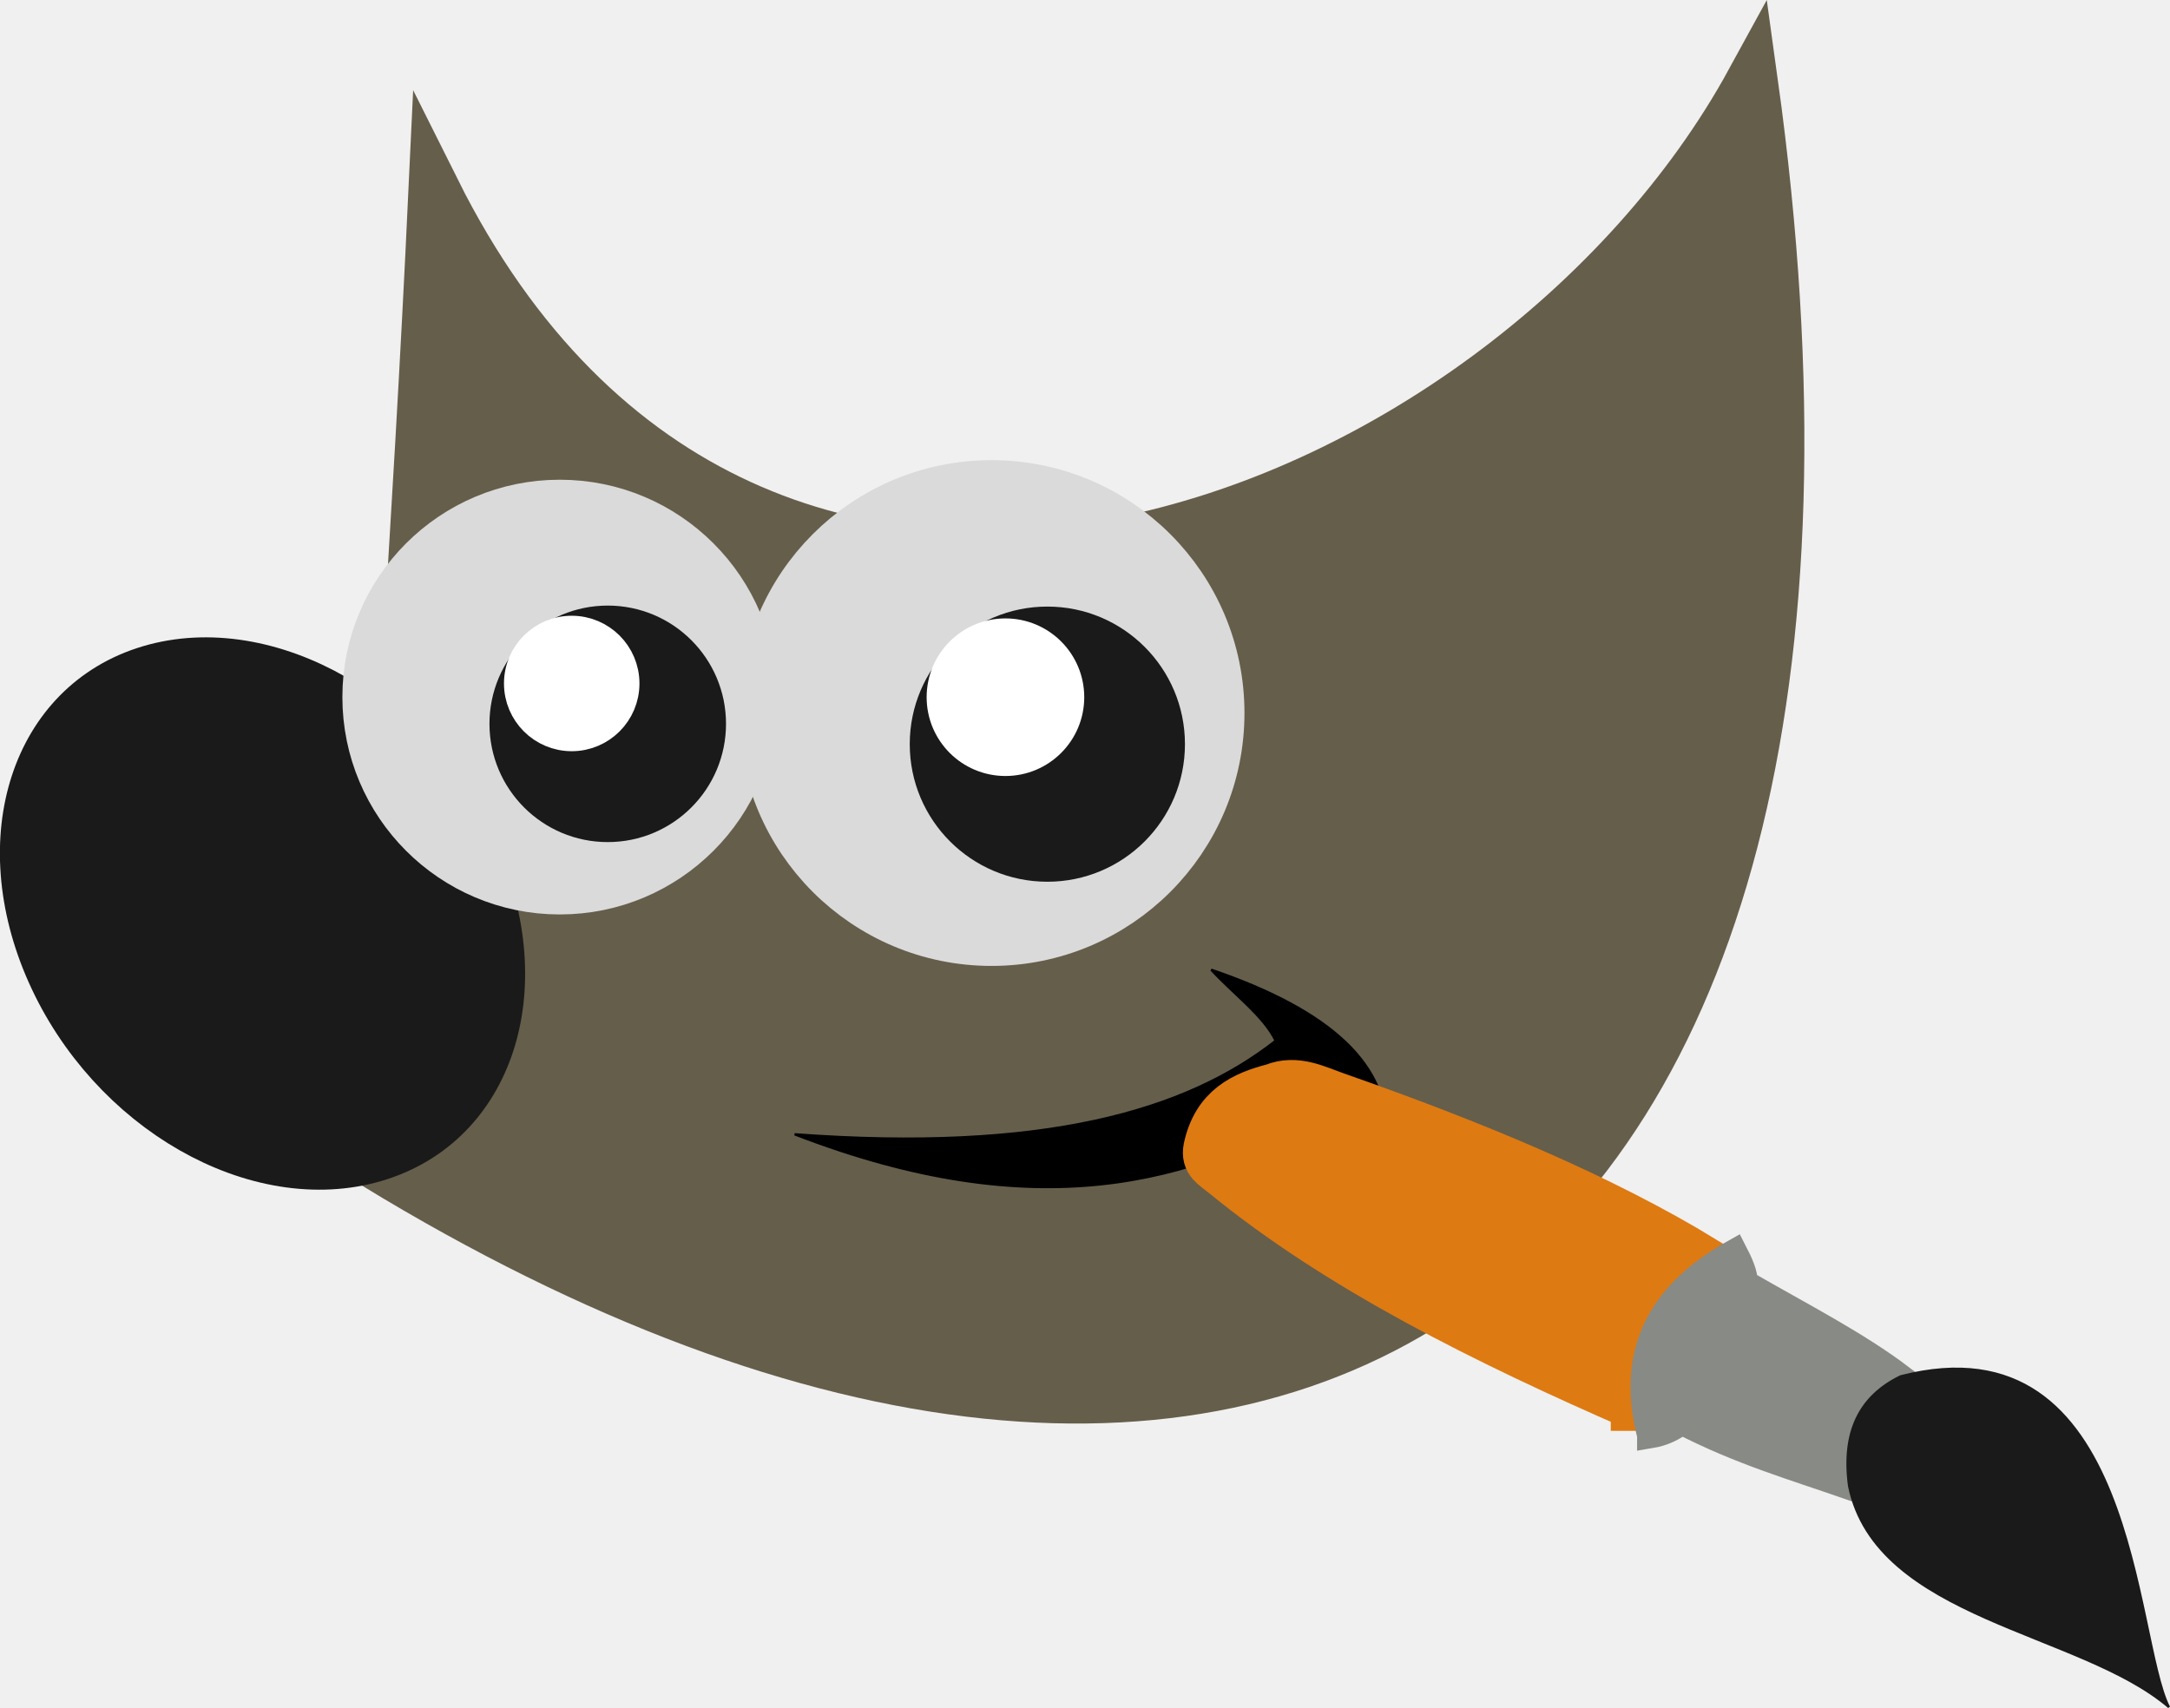
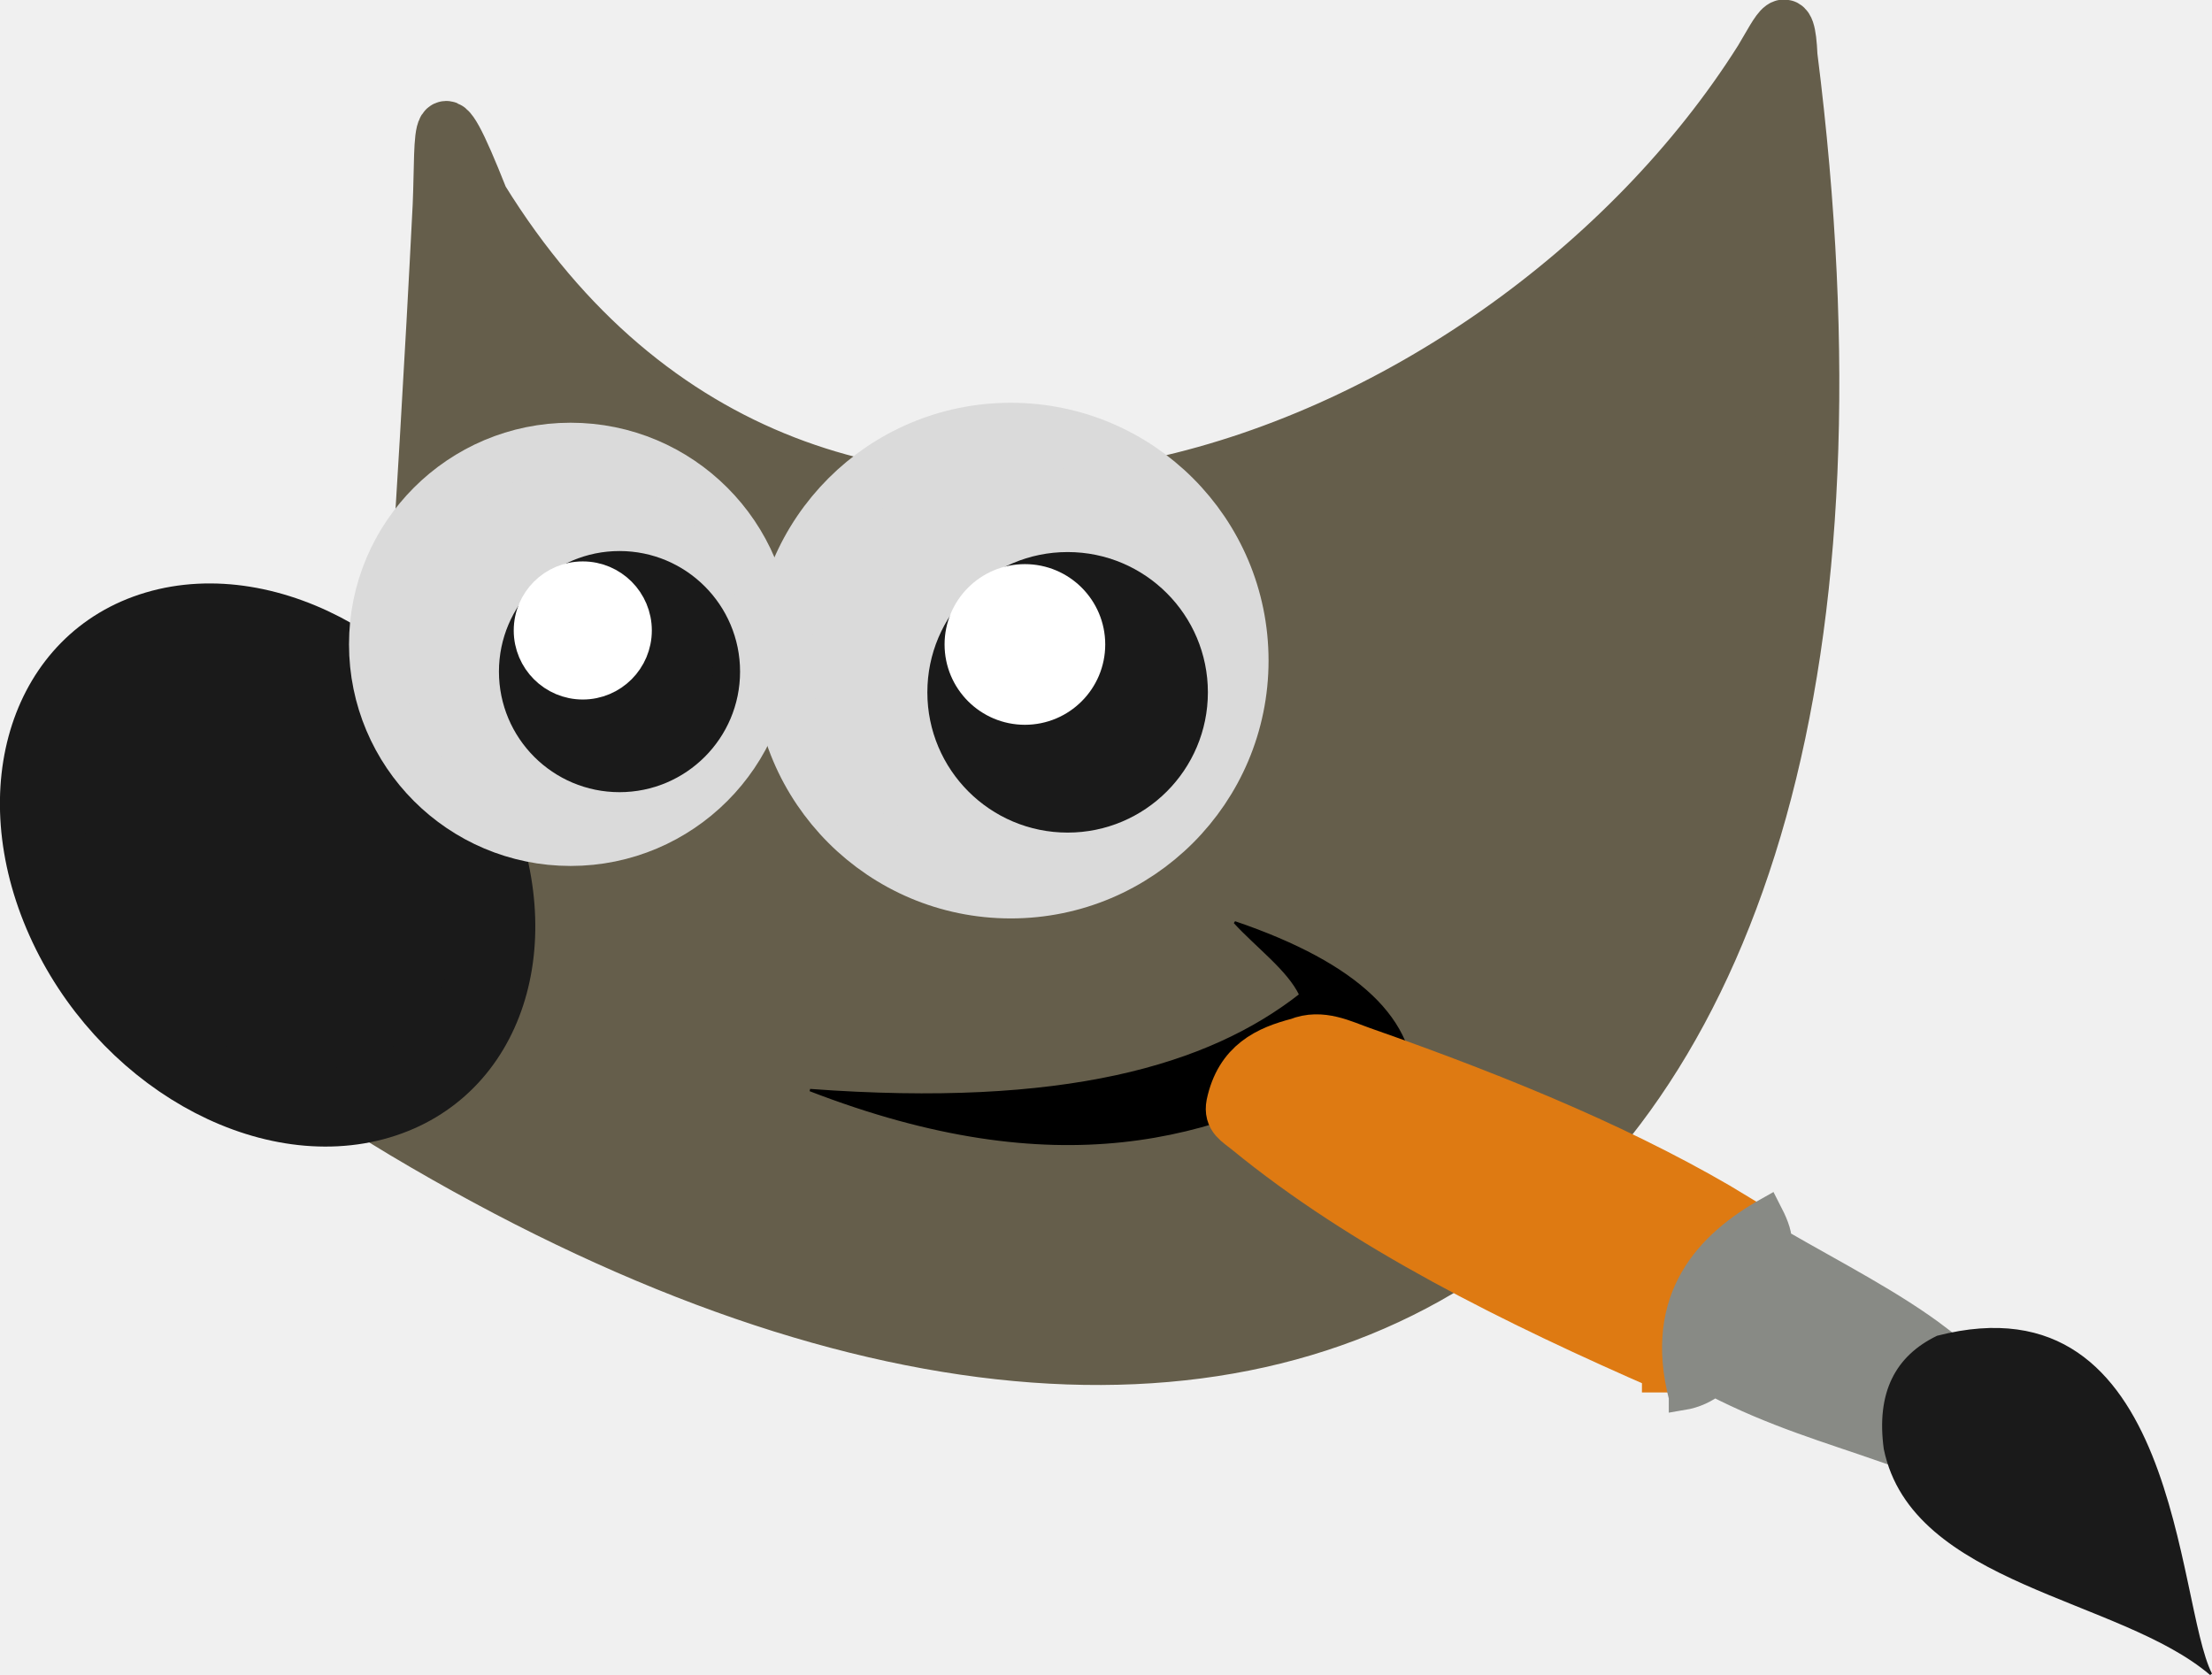
- <svg xmlns="http://www.w3.org/2000/svg" width="32mm" height="25.19mm" viewBox="0 0 32 25.19" version="1.1" id="svg5">
+ <svg xmlns="http://www.w3.org/2000/svg" width="32mm" height="24.23mm" viewBox="0 0 32 24.23" version="1.1" id="svg5">
  <defs id="defs2" />
-   <g id="layer1" transform="translate(-2.659421,-43.64389)">
-     <path style="fill:#655e4b;fill-opacity:1;stroke:#655e4b;stroke-width:0.724;stroke-linecap:butt;stroke-linejoin:miter;stroke-miterlimit:4;stroke-dasharray:none;stroke-opacity:1" d="M 8.589,60.993 C 20.835,68.466 30.427,62.908 28.068,45.939 24.654,52.179 13.828,56.323 9.405,47.466 9.179,52.269 8.865,56.51 8.589,60.993 Z" id="path26510-6" />
-     <path style="fill:#000000;stroke:#000000;stroke-width:0.034px;stroke-linecap:butt;stroke-linejoin:miter;stroke-opacity:1" d="m 14.378,60.373 c 3.674,0.271 5.767,-0.34 7.093,-1.379 -0.174,-0.365 -0.631,-0.699 -0.95,-1.048 1.79,0.609 2.633,1.427 2.577,2.445 l -0.88,-0.447 c -1.975,1.159 -4.271,1.808 -7.84,0.429 z" id="path34416" />
-     <path style="fill:none;stroke:#655e4b;stroke-width:0.767;stroke-linecap:butt;stroke-linejoin:miter;stroke-miterlimit:4;stroke-dasharray:none;stroke-opacity:1" d="m 8.201,60.805 c 12.986,7.924 22.793,2.035 20.292,-15.959 -3.62,6.617 -14.736,11.007 -19.427,1.615 -0.239,5.093 -0.573,9.59 -0.865,14.344 z" id="path26510" />
-     <ellipse style="fill:#888a85;fill-opacity:1;stroke:#1a1a1a;stroke-width:0.771;stroke-linecap:round;stroke-linejoin:round;stroke-miterlimit:4;stroke-dasharray:none;stroke-opacity:1" id="path1011" cx="57.121" cy="17.524" rx="3.933" ry="3.208" transform="matrix(0.4084767,0.9127687,-0.9587944,0.2841007,0,0)" />
-     <ellipse style="fill:#1a1a1a;fill-opacity:1;stroke:#1a1a1a;stroke-width:0.571;stroke-linecap:round;stroke-linejoin:round;stroke-miterlimit:4;stroke-dasharray:none;stroke-opacity:1" id="path1011-1" cx="57.178" cy="17.513" rx="3.373" ry="2.751" transform="matrix(0.4084767,0.9127687,-0.9587944,0.2841007,0,0)" />
-     <path style="fill:#de7a12;fill-opacity:1;stroke:#de7a12;stroke-width:0.767;stroke-linecap:butt;stroke-linejoin:miter;stroke-miterlimit:4;stroke-dasharray:none;stroke-opacity:1" d="m 26.797,64.363 c -2.218,-0.966 -4.39,-2.046 -6.077,-3.429 -0.148,-0.12 -0.261,-0.169 -0.228,-0.347 0.124,-0.584 0.52,-0.763 0.959,-0.877 0.32,-0.131 0.62,0.029 0.902,0.128 2.09,0.733 3.914,1.499 5.423,2.418 -0.898,0.624 -0.98,1.136 -0.98,2.107 z" id="path35194" />
-     <path style="fill:#888a85;fill-opacity:1;stroke:#888a85;stroke-width:0.384;stroke-linecap:butt;stroke-linejoin:miter;stroke-miterlimit:4;stroke-dasharray:none;stroke-opacity:1;paint-order:normal" d="m 26.993,64.812 c -0.374,-1.439 0.39,-2.222 1.243,-2.7 0.083,0.161 0.155,0.319 0.153,0.454 0.846,0.489 1.649,0.896 2.315,1.402 -0.691,0.354 -0.796,1.044 -0.795,1.595 -0.803,-0.28 -1.587,-0.506 -2.449,-0.951 -0.131,0.094 -0.267,0.168 -0.467,0.201 z" id="path42445" />
-     <path style="fill:#1a1a1a;stroke:#1a1a1a;stroke-width:0.034px;stroke-linecap:butt;stroke-linejoin:miter;stroke-opacity:1" d="m 29.928,65.563 c 0.405,1.962 3.401,2.135 4.716,3.259 -0.527,-1.029 -0.466,-5.776 -3.956,-4.879 -0.597,0.289 -0.87,0.81 -0.76,1.621 z" id="path43753" />
-     <g id="g65253-2" transform="matrix(0.1099137,0,0,0.1099137,-17.14206,40.95753)">
+   <g id="layer1" transform="translate(-2.659421,-44.12391)">
+     <path style="fill:#655e4b;fill-opacity:1;stroke:#655e4b;stroke-width:0.724;stroke-linecap:butt;stroke-linejoin:miter;stroke-miterlimit:4;stroke-dasharray:none;stroke-opacity:1" d="M 8.589,60.513 C 20.835,67.986 30.427,62.428 28.068,45.459 24.654,51.699 13.828,55.843 9.405,46.986 9.179,51.789 8.865,56.03 8.589,60.513 Z" id="path26510-6" />
+     <path style="fill:#000000;stroke:#000000;stroke-width:0.034px;stroke-linecap:butt;stroke-linejoin:miter;stroke-opacity:1" d="m 14.378,59.893 c 3.674,0.271 5.767,-0.34 7.093,-1.379 -0.174,-0.365 -0.631,-0.699 -0.95,-1.048 1.79,0.609 2.633,1.427 2.577,2.445 l -0.88,-0.447 c -1.975,1.159 -4.271,1.808 -7.84,0.429 z" id="path34416" />
+     <path style="fill:none;stroke:#655e4b;stroke-width:0.767;stroke-linecap:butt;stroke-linejoin:miter;stroke-miterlimit:4;stroke-dasharray:none;stroke-opacity:1" d="m 8.201,60.325 c 12.848,7.84 22.584,2.158 20.368,-15.39 -0.033,-0.752 -0.176,-0.389 -0.438,0.047 -3.794,6.016 -13.697,9.79 -18.499,2.016 -0.682,-1.721 -0.573,-1 -0.619,0.094 -0.234,4.643 -0.54,8.828 -0.811,13.233 z" id="path26510" />
+     <ellipse style="fill:#888a85;fill-opacity:1;stroke:#1a1a1a;stroke-width:0.771;stroke-linecap:round;stroke-linejoin:round;stroke-miterlimit:4;stroke-dasharray:none;stroke-opacity:1" id="path1011" cx="56.657" cy="17.326" rx="3.933" ry="3.208" transform="matrix(0.4084767,0.9127687,-0.9587944,0.2841007,0,0)" />
+     <ellipse style="fill:#1a1a1a;fill-opacity:1;stroke:#1a1a1a;stroke-width:0.571;stroke-linecap:round;stroke-linejoin:round;stroke-miterlimit:4;stroke-dasharray:none;stroke-opacity:1" id="path1011-1" cx="56.714" cy="17.315" rx="3.373" ry="2.751" transform="matrix(0.4084767,0.9127687,-0.9587944,0.2841007,0,0)" />
+     <path style="fill:#de7a12;fill-opacity:1;stroke:#de7a12;stroke-width:0.767;stroke-linecap:butt;stroke-linejoin:miter;stroke-miterlimit:4;stroke-dasharray:none;stroke-opacity:1" d="m 26.797,63.883 c -2.218,-0.966 -4.39,-2.046 -6.077,-3.429 -0.148,-0.12 -0.261,-0.169 -0.228,-0.347 0.124,-0.584 0.52,-0.763 0.959,-0.877 0.32,-0.131 0.62,0.029 0.902,0.128 2.09,0.733 3.914,1.499 5.423,2.418 -0.898,0.624 -0.98,1.136 -0.98,2.107 z" id="path35194" />
+     <path style="fill:#888a85;fill-opacity:1;stroke:#888a85;stroke-width:0.384;stroke-linecap:butt;stroke-linejoin:miter;stroke-miterlimit:4;stroke-dasharray:none;stroke-opacity:1;paint-order:normal" d="m 26.993,64.332 c -0.374,-1.439 0.39,-2.222 1.243,-2.7 0.083,0.161 0.155,0.319 0.153,0.454 0.846,0.489 1.649,0.896 2.315,1.402 -0.691,0.354 -0.796,1.044 -0.795,1.595 -0.803,-0.28 -1.587,-0.506 -2.449,-0.951 -0.131,0.094 -0.267,0.168 -0.467,0.201 z" id="path42445" />
+     <path style="fill:#1a1a1a;stroke:#1a1a1a;stroke-width:0.034px;stroke-linecap:butt;stroke-linejoin:miter;stroke-opacity:1" d="m 29.928,65.083 c 0.405,1.962 3.401,2.135 4.716,3.259 -0.527,-1.029 -0.466,-5.776 -3.956,-4.879 -0.597,0.289 -0.87,0.81 -0.76,1.621 z" id="path43753" />
+     <g id="g65253-2" transform="matrix(0.1099137,0,0,0.1099137,-17.14206,40.4775)">
      <circle style="fill:#dadada;fill-opacity:1;stroke:#dadada;stroke-width:6.614;stroke-linecap:round;stroke-linejoin:round;stroke-miterlimit:4;stroke-dasharray:none;stroke-opacity:1;paint-order:normal" id="path57731-6" cx="255.257" cy="117.977" r="25.86" />
      <circle style="fill:#1a1a1a;fill-opacity:1;stroke:#1a1a1a;stroke-width:3.598;stroke-linecap:round;stroke-linejoin:round;stroke-miterlimit:4;stroke-dasharray:none;stroke-opacity:1;paint-order:normal" id="path57731-2-1" cx="261.692" cy="121.566" r="14.069" />
      <circle style="fill:#ffffff;fill-opacity:1;stroke:#ffffff;stroke-width:4.19;stroke-linecap:round;stroke-linejoin:round;stroke-miterlimit:4;stroke-dasharray:none;stroke-opacity:1;paint-order:normal" id="path64730-0" cx="256.859" cy="116.151" r="6.993" />
    </g>
-     <g id="g65253" transform="matrix(0.1278741,0,0,0.1278741,-15.35944,39.0739)">
+     <g id="g65253" transform="matrix(0.1278741,0,0,0.1278741,-15.35943,38.59387)">
      <circle style="fill:#dadada;fill-opacity:1;stroke:#dadada;stroke-width:6.614;stroke-linecap:round;stroke-linejoin:round;stroke-miterlimit:4;stroke-dasharray:none;stroke-opacity:1;paint-order:normal" id="path57731" cx="255.257" cy="117.977" r="25.86" />
      <circle style="fill:#1a1a1a;fill-opacity:1;stroke:#1a1a1a;stroke-width:3.598;stroke-linecap:round;stroke-linejoin:round;stroke-miterlimit:4;stroke-dasharray:none;stroke-opacity:1;paint-order:normal" id="path57731-2" cx="261.692" cy="121.566" r="14.069" />
      <circle style="fill:#ffffff;fill-opacity:1;stroke:#ffffff;stroke-width:4.19;stroke-linecap:round;stroke-linejoin:round;stroke-miterlimit:4;stroke-dasharray:none;stroke-opacity:1;paint-order:normal" id="path64730" cx="256.859" cy="116.151" r="6.993" />
    </g>
  </g>
</svg>
